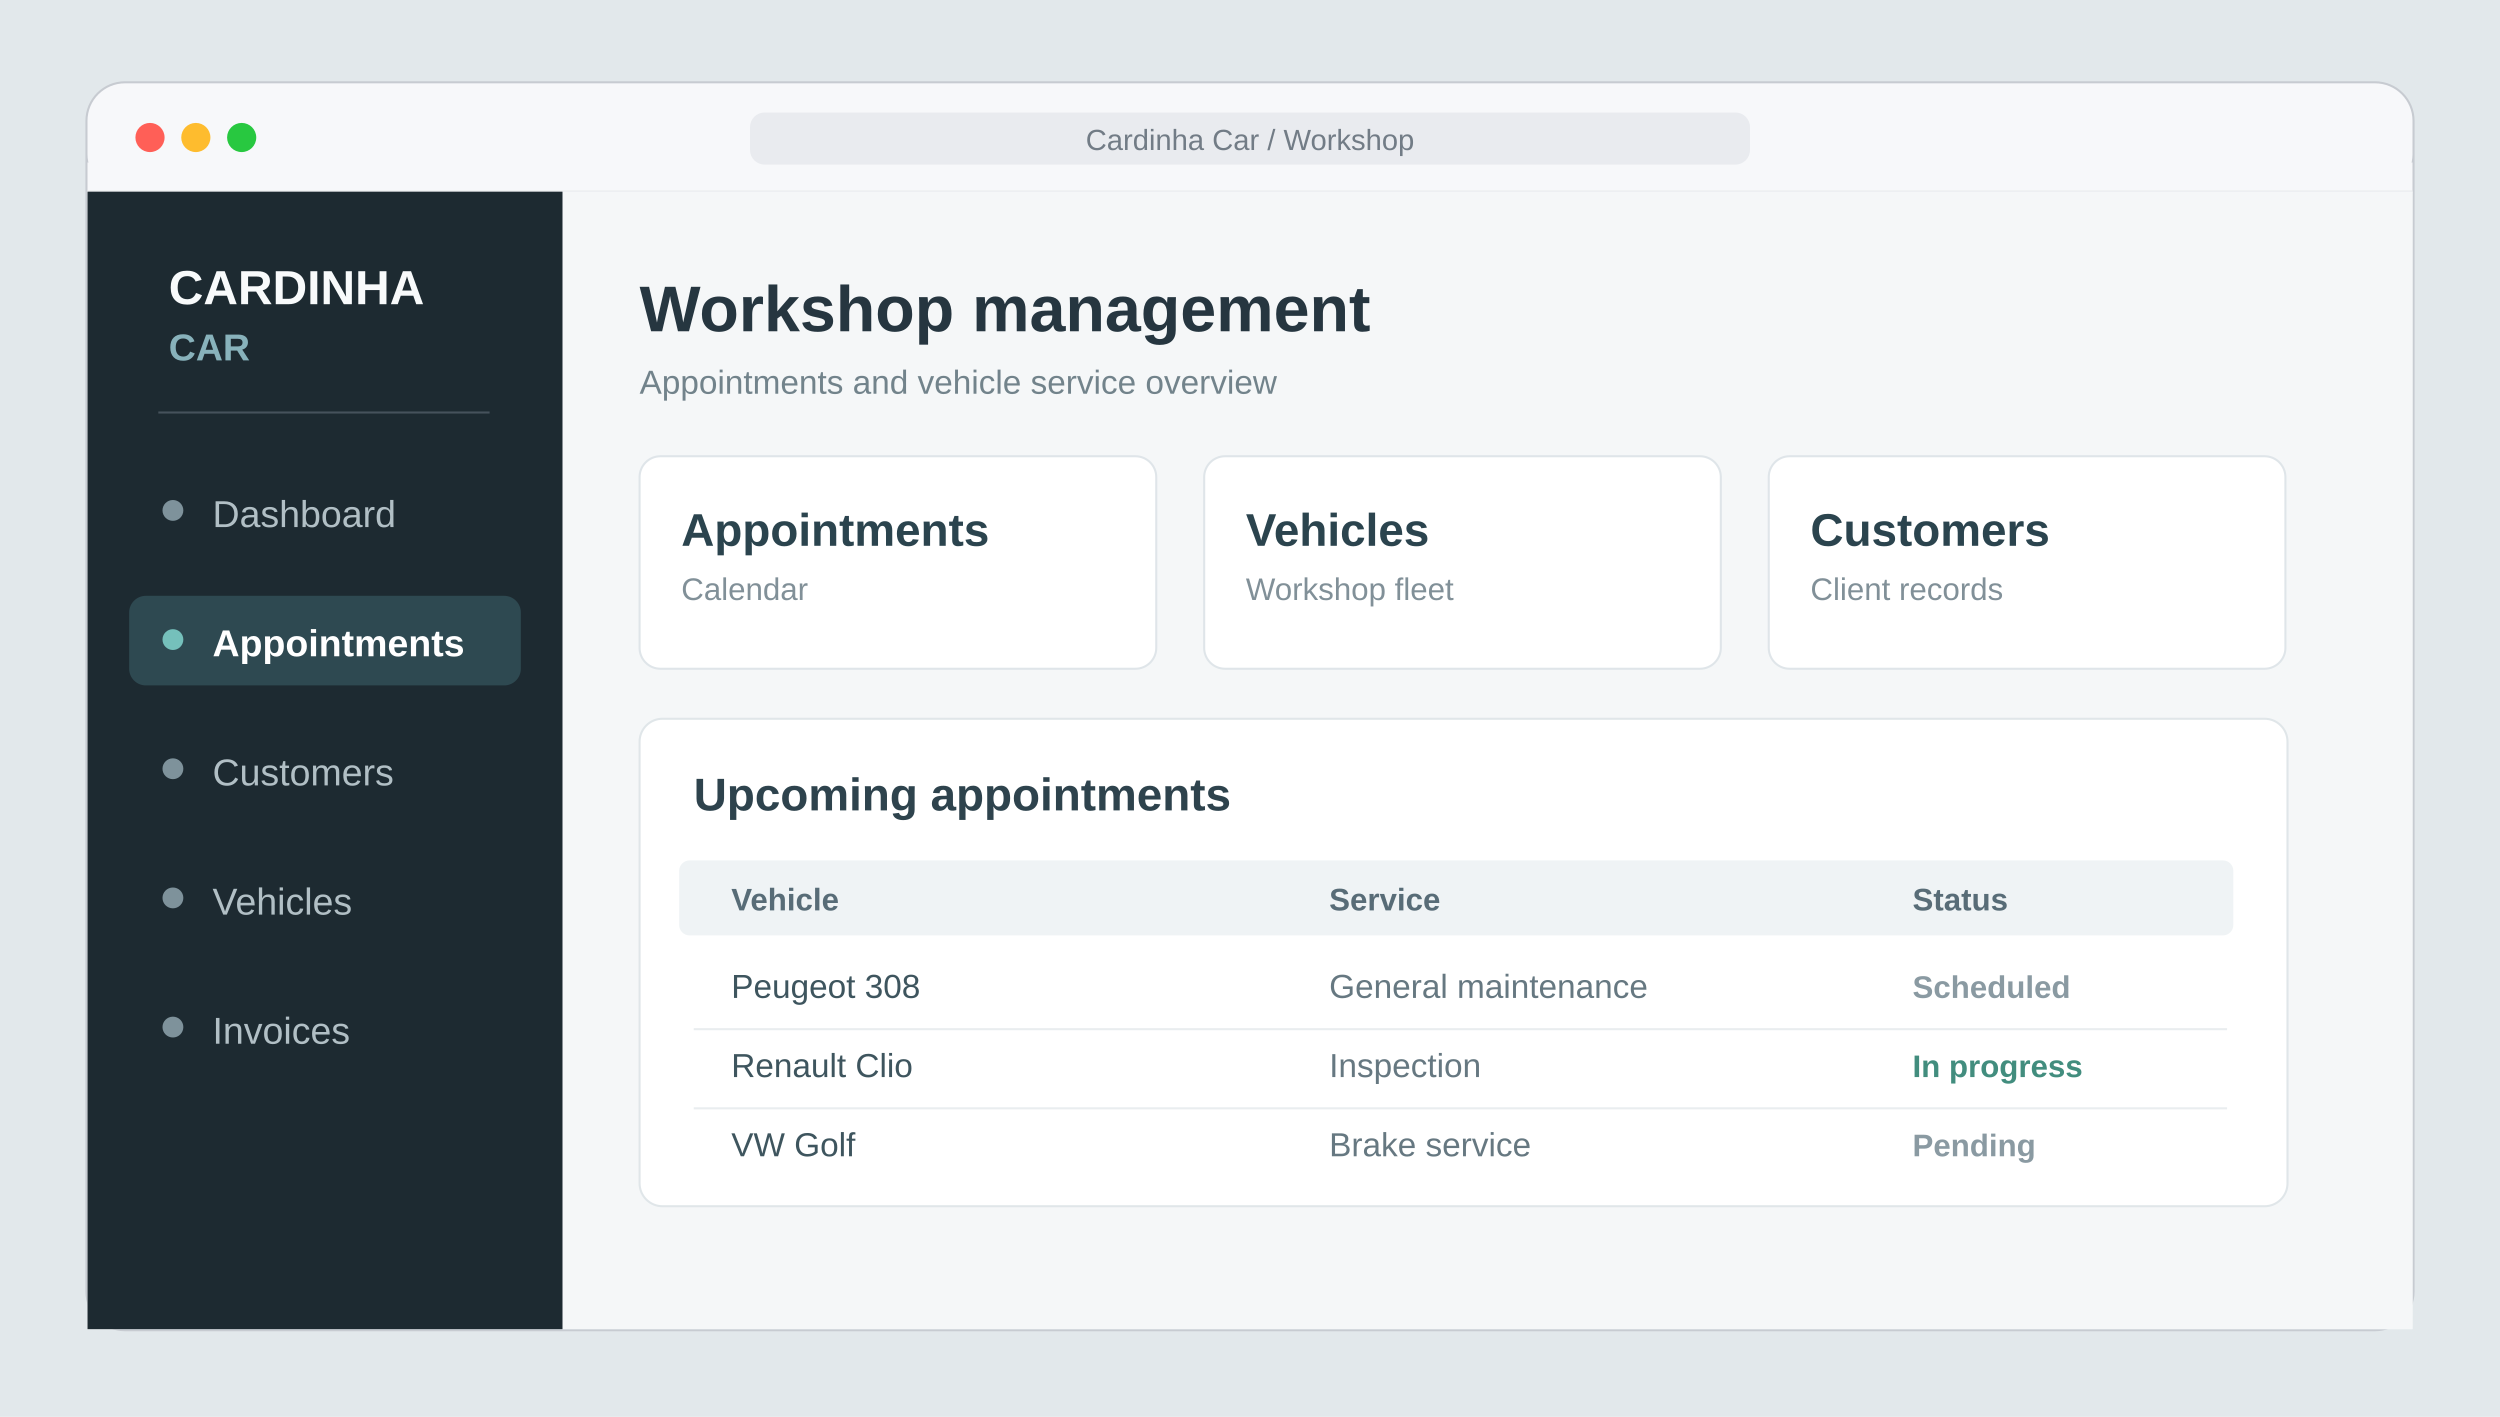
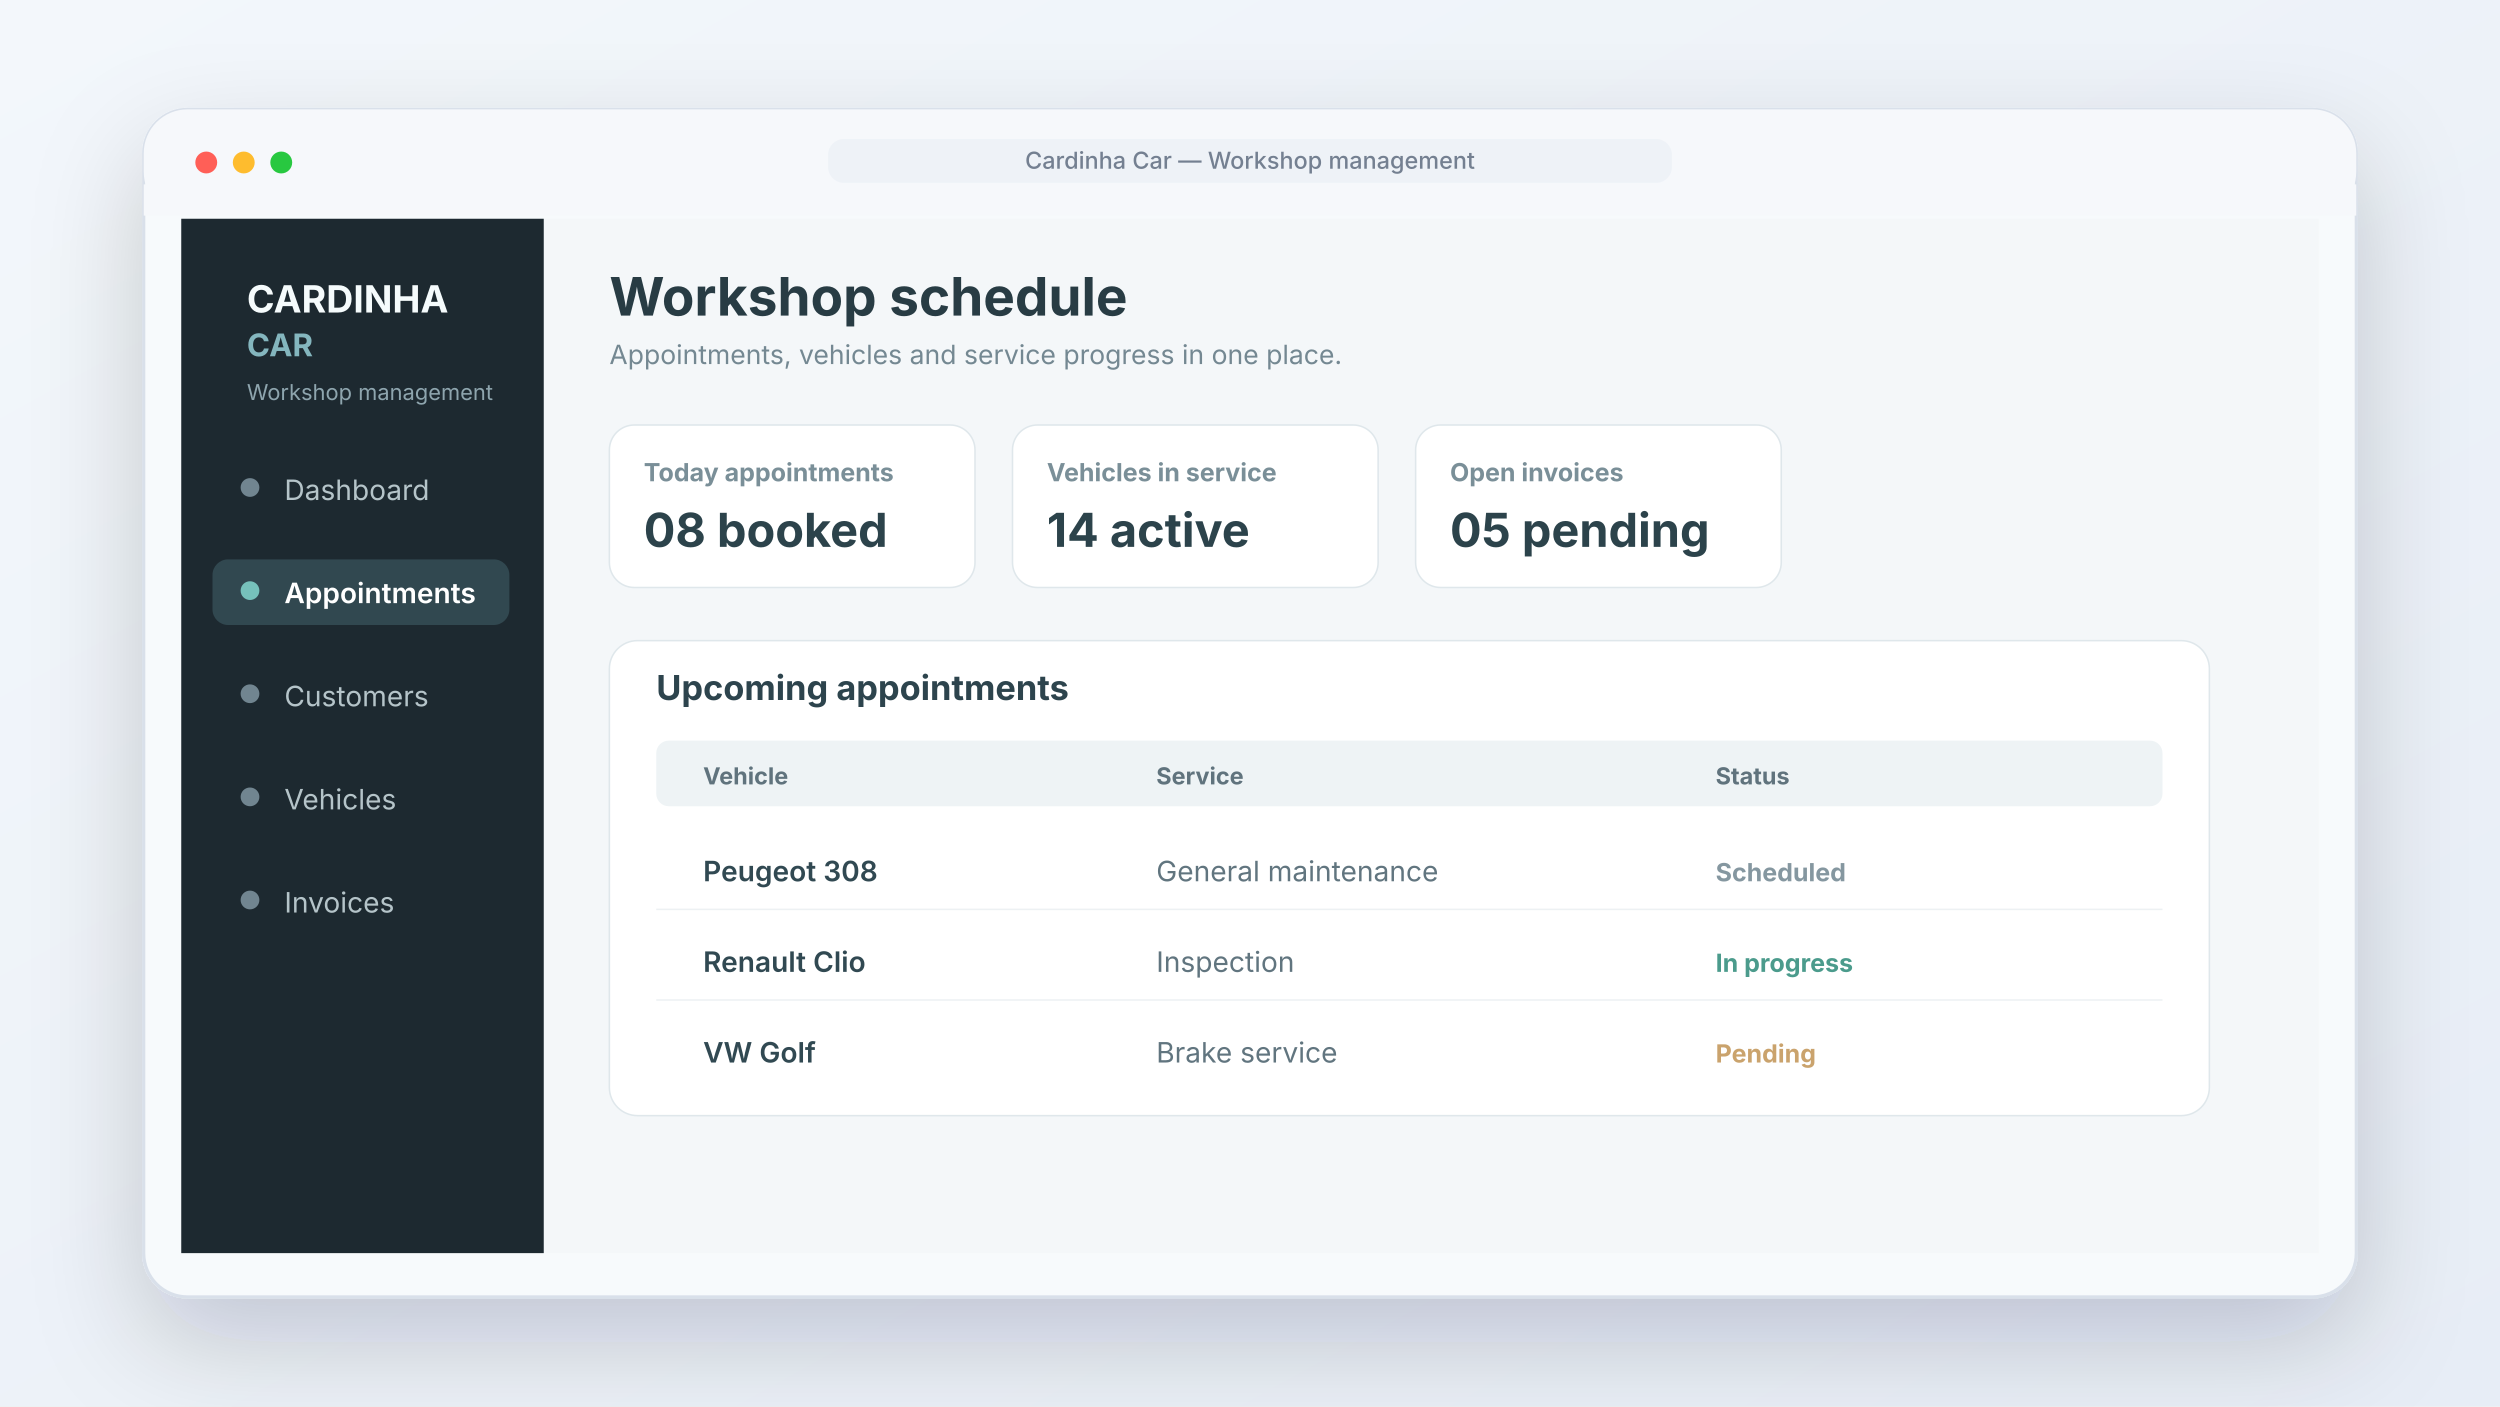
- <svg xmlns="http://www.w3.org/2000/svg" width="1200" height="680" viewBox="0 0 1200 680" role="img">
-   <rect x="0" y="0" width="1200" height="680" rx="0" fill="#e2e8eb" />
-   <rect x="42" y="40" width="1116" height="598" rx="18" fill="#ffffff" stroke="#c7cbd1" stroke-width="2" />
-   <rect x="42" y="40" width="1116" height="52" rx="18" fill="#f7f8fa" />
-   <rect x="42" y="78" width="1116" height="14" rx="0" fill="#f7f8fa" />
-   <line x1="42" y1="92" x2="1158" y2="92" stroke="#e4e6e8" stroke-width="1" />
-   <circle cx="72" cy="66" r="7" fill="#ff5f57" />
-   <circle cx="94" cy="66" r="7" fill="#febc2e" />
-   <circle cx="116" cy="66" r="7" fill="#28c840" />
-   <rect x="360" y="54" width="480" height="25" rx="7" fill="#e9ebef" />
-   <text x="600" y="72" font-family="Arial,Helvetica,sans-serif" font-size="14" font-weight="400" fill="#727c86" text-anchor="middle">Cardinha Car / Workshop</text>
-   <rect x="42" y="92" width="1116" height="546" rx="0" fill="#f4f6f8" />
-   <rect x="42" y="92" width="1116" height="546" rx="0" fill="#f5f7f8" />
-   <rect x="42" y="92" width="228" height="546" rx="0" fill="#1d2a31" />
-   <text x="81" y="146" font-family="Arial,Helvetica,sans-serif" font-size="23" font-weight="700" fill="#f8fafb">CARDINHA</text>
-   <text x="81" y="173" font-family="Arial,Helvetica,sans-serif" font-size="18" font-weight="700" fill="#88b2bb">CAR</text>
-   <line x1="76" y1="198" x2="235" y2="198" stroke="#46525c" stroke-width="1" />
-   <circle cx="83" cy="245" r="5" fill="#7e929b" />
-   <text x="102" y="253" font-family="Arial,Helvetica,sans-serif" font-size="18" font-weight="400" fill="#b1bfc5">Dashboard</text>
-   <rect x="62" y="286" width="188" height="43" rx="8" fill="#2e4951" />
-   <circle cx="83" cy="307" r="5" fill="#75c0bb" />
-   <text x="102" y="315" font-family="Arial,Helvetica,sans-serif" font-size="18" font-weight="700" fill="#fff">Appointments</text>
-   <circle cx="83" cy="369" r="5" fill="#7e929b" />
-   <text x="102" y="377" font-family="Arial,Helvetica,sans-serif" font-size="18" font-weight="400" fill="#b1bfc5">Customers</text>
-   <circle cx="83" cy="431" r="5" fill="#7e929b" />
-   <text x="102" y="439" font-family="Arial,Helvetica,sans-serif" font-size="18" font-weight="400" fill="#b1bfc5">Vehicles</text>
-   <circle cx="83" cy="493" r="5" fill="#7e929b" />
-   <text x="102" y="501" font-family="Arial,Helvetica,sans-serif" font-size="18" font-weight="400" fill="#b1bfc5">Invoices</text>
-   <text x="307" y="159" font-family="Arial,Helvetica,sans-serif" font-size="31" font-weight="700" fill="#263640">Workshop management</text>
-   <text x="307" y="189" font-family="Arial,Helvetica,sans-serif" font-size="16" font-weight="400" fill="#72838b">Appointments and vehicle service overview</text>
-   <rect x="307" y="219" width="248" height="102" rx="10" fill="#ffffff" stroke="#dfe5e9" stroke-width="1" />
-   <text x="327" y="262" font-family="Arial,Helvetica,sans-serif" font-size="22" font-weight="700" fill="#2b444e">Appointments</text>
-   <text x="327" y="288" font-family="Arial,Helvetica,sans-serif" font-size="15" font-weight="400" fill="#819098">Calendar</text>
-   <rect x="578" y="219" width="248" height="102" rx="10" fill="#ffffff" stroke="#dfe5e9" stroke-width="1" />
-   <text x="598" y="262" font-family="Arial,Helvetica,sans-serif" font-size="22" font-weight="700" fill="#2b444e">Vehicles</text>
-   <text x="598" y="288" font-family="Arial,Helvetica,sans-serif" font-size="15" font-weight="400" fill="#819098">Workshop fleet</text>
-   <rect x="849" y="219" width="248" height="102" rx="10" fill="#ffffff" stroke="#dfe5e9" stroke-width="1" />
-   <text x="869" y="262" font-family="Arial,Helvetica,sans-serif" font-size="22" font-weight="700" fill="#2b444e">Customers</text>
-   <text x="869" y="288" font-family="Arial,Helvetica,sans-serif" font-size="15" font-weight="400" fill="#819098">Client records</text>
-   <rect x="307" y="345" width="791" height="234" rx="11" fill="#fff" stroke="#e0e6e9" stroke-width="1" />
-   <text x="333" y="389" font-family="Arial,Helvetica,sans-serif" font-size="22" font-weight="700" fill="#2e434d">Upcoming appointments</text>
-   <rect x="326" y="413" width="746" height="36" rx="5" fill="#eff3f5" />
-   <text x="351" y="437" font-family="Arial,Helvetica,sans-serif" font-size="15" font-weight="700" fill="#586c77">Vehicle</text>
-   <text x="638" y="437" font-family="Arial,Helvetica,sans-serif" font-size="15" font-weight="700" fill="#586c77">Service</text>
-   <text x="918" y="437" font-family="Arial,Helvetica,sans-serif" font-size="15" font-weight="700" fill="#586c77">Status</text>
-   <text x="351" y="479" font-family="Arial,Helvetica,sans-serif" font-size="16" font-weight="400" fill="#3e555e">Peugeot 308</text>
-   <text x="638" y="479" font-family="Arial,Helvetica,sans-serif" font-size="16" font-weight="400" fill="#667881">General maintenance</text>
-   <text x="918" y="479" font-family="Arial,Helvetica,sans-serif" font-size="15" font-weight="600" fill="#8a9aa2">Scheduled</text>
-   <line x1="333" y1="494" x2="1069" y2="494" stroke="#e9edef" stroke-width="1" />
-   <text x="351" y="517" font-family="Arial,Helvetica,sans-serif" font-size="16" font-weight="400" fill="#3e555e">Renault Clio</text>
-   <text x="638" y="517" font-family="Arial,Helvetica,sans-serif" font-size="16" font-weight="400" fill="#667881">Inspection</text>
-   <text x="918" y="517" font-family="Arial,Helvetica,sans-serif" font-size="15" font-weight="600" fill="#428d7e">In progress</text>
-   <line x1="333" y1="532" x2="1069" y2="532" stroke="#e9edef" stroke-width="1" />
-   <text x="351" y="555" font-family="Arial,Helvetica,sans-serif" font-size="16" font-weight="400" fill="#3e555e">VW Golf</text>
-   <text x="638" y="555" font-family="Arial,Helvetica,sans-serif" font-size="16" font-weight="400" fill="#667881">Brake service</text>
-   <text x="918" y="555" font-family="Arial,Helvetica,sans-serif" font-size="15" font-weight="600" fill="#8a9aa2">Pending</text>
+ <svg xmlns="http://www.w3.org/2000/svg" width="1600" height="900" viewBox="0 0 1600 900">
+   <defs>
+     <linearGradient id="pageBg" x1="0" y1="0" x2="1" y2="1">
+       <stop offset="0%" stop-color="#f3f7fb" />
+       <stop offset="100%" stop-color="#e7edf6" />
+     </linearGradient>
+     <filter id="shadow" x="-20%" y="-20%" width="140%" height="140%">
+       <feDropShadow dx="0" dy="28" stdDeviation="34" flood-color="#121826" flood-opacity="0.18" />
+     </filter>
+     <filter id="smallShadow" x="-20%" y="-20%" width="140%" height="140%">
+       <feDropShadow dx="0" dy="10" stdDeviation="14" flood-color="#111827" flood-opacity="0.12" />
+     </filter>
+   </defs>
+   <rect x="0" y="0" width="1600" height="900" rx="0" fill="url(#pageBg)" />
+   <g filter="url(#shadow)">
+     <rect x="92" y="70" width="1416" height="760" rx="28" fill="#f7fafc" stroke="#d9e0ea" stroke-width="2" />
+     <rect x="92" y="70" width="1416" height="68" rx="28" fill="#f6f8fb" />
+     <rect x="92" y="118" width="1416" height="20" rx="0" fill="#f6f8fb" />
+   </g>
+   <circle cx="132" cy="104" r="7" fill="#ff5f57" />
+   <circle cx="156" cy="104" r="7" fill="#febc2e" />
+   <circle cx="180" cy="104" r="7" fill="#28c840" />
+   <rect x="530" y="89" width="540" height="28" rx="10" fill="#eef2f7" />
+   <text x="800" y="108" font-family="Inter,Segoe UI,Arial,sans-serif" font-size="15" font-weight="500" fill="#748091" text-anchor="middle">Cardinha Car — Workshop management</text>
+   <rect x="116" y="140" width="1368" height="662" rx="0" fill="#f4f7f9" />
+   <rect x="116" y="140" width="232" height="662" rx="0" fill="#1d2930" />
+   <text x="158" y="200" font-family="Inter,Segoe UI,Arial,sans-serif" font-size="24" font-weight="700" fill="#f5fbfc" text-anchor="start">CARDINHA</text>
+   <text x="158" y="228" font-family="Inter,Segoe UI,Arial,sans-serif" font-size="20" font-weight="700" fill="#84b6be" text-anchor="start">CAR</text>
+   <text x="158" y="256" font-family="Inter,Segoe UI,Arial,sans-serif" font-size="14" font-weight="400" fill="#8ea5ae" text-anchor="start">Workshop management</text>
+   <circle cx="160" cy="312" r="6" fill="#718590" />
+   <text x="182" y="320" font-family="Inter,Segoe UI,Arial,sans-serif" font-size="18" font-weight="400" fill="#b5c4c9" text-anchor="start">Dashboard</text>
+   <rect x="136" y="358" width="190" height="42" rx="10" fill="#314850" />
+   <circle cx="160" cy="378" r="6" fill="#76c1bb" />
+   <text x="182" y="386" font-family="Inter,Segoe UI,Arial,sans-serif" font-size="18" font-weight="600" fill="#ffffff" text-anchor="start">Appointments</text>
+   <circle cx="160" cy="444" r="6" fill="#718590" />
+   <text x="182" y="452" font-family="Inter,Segoe UI,Arial,sans-serif" font-size="18" font-weight="400" fill="#b5c4c9" text-anchor="start">Customers</text>
+   <circle cx="160" cy="510" r="6" fill="#718590" />
+   <text x="182" y="518" font-family="Inter,Segoe UI,Arial,sans-serif" font-size="18" font-weight="400" fill="#b5c4c9" text-anchor="start">Vehicles</text>
+   <circle cx="160" cy="576" r="6" fill="#718590" />
+   <text x="182" y="584" font-family="Inter,Segoe UI,Arial,sans-serif" font-size="18" font-weight="400" fill="#b5c4c9" text-anchor="start">Invoices</text>
+   <text x="390" y="202" font-family="Inter,Segoe UI,Arial,sans-serif" font-size="34" font-weight="700" fill="#283c44" text-anchor="start">Workshop schedule</text>
+   <text x="390" y="233" font-family="Inter,Segoe UI,Arial,sans-serif" font-size="17" font-weight="400" fill="#748892" text-anchor="start">Appointments, vehicles and service progress in one place.</text>
+   <rect x="390" y="272" width="234" height="104" rx="16" fill="#ffffff" stroke="#dfe7eb" stroke-width="1" />
+   <text x="412" y="308" font-family="Inter,Segoe UI,Arial,sans-serif" font-size="16" font-weight="700" fill="#7a8f98" text-anchor="start">Today appointments</text>
+   <text x="412" y="350" font-family="Inter,Segoe UI,Arial,sans-serif" font-size="30" font-weight="700" fill="#2c434b" text-anchor="start">08 booked</text>
+   <rect x="648" y="272" width="234" height="104" rx="16" fill="#ffffff" stroke="#dfe7eb" stroke-width="1" />
+   <text x="670" y="308" font-family="Inter,Segoe UI,Arial,sans-serif" font-size="16" font-weight="700" fill="#7a8f98" text-anchor="start">Vehicles in service</text>
+   <text x="670" y="350" font-family="Inter,Segoe UI,Arial,sans-serif" font-size="30" font-weight="700" fill="#2c434b" text-anchor="start">14 active</text>
+   <rect x="906" y="272" width="234" height="104" rx="16" fill="#ffffff" stroke="#dfe7eb" stroke-width="1" />
+   <text x="928" y="308" font-family="Inter,Segoe UI,Arial,sans-serif" font-size="16" font-weight="700" fill="#7a8f98" text-anchor="start">Open invoices</text>
+   <text x="928" y="350" font-family="Inter,Segoe UI,Arial,sans-serif" font-size="30" font-weight="700" fill="#2c434b" text-anchor="start">05 pending</text>
+   <rect x="390" y="410" width="1024" height="304" rx="18" fill="#ffffff" stroke="#dfe7eb" stroke-width="1" />
+   <text x="420" y="448" font-family="Inter,Segoe UI,Arial,sans-serif" font-size="22" font-weight="700" fill="#2d444d" text-anchor="start">Upcoming appointments</text>
+   <rect x="420" y="474" width="964" height="42" rx="8" fill="#eef3f5" />
+   <text x="450" y="502" font-family="Inter,Segoe UI,Arial,sans-serif" font-size="15" font-weight="700" fill="#60737d" text-anchor="start">Vehicle</text>
+   <text x="740" y="502" font-family="Inter,Segoe UI,Arial,sans-serif" font-size="15" font-weight="700" fill="#60737d" text-anchor="start">Service</text>
+   <text x="1098" y="502" font-family="Inter,Segoe UI,Arial,sans-serif" font-size="15" font-weight="700" fill="#60737d" text-anchor="start">Status</text>
+   <text x="450" y="564" font-family="Inter,Segoe UI,Arial,sans-serif" font-size="18" font-weight="600" fill="#314952" text-anchor="start">Peugeot 308</text>
+   <text x="740" y="564" font-family="Inter,Segoe UI,Arial,sans-serif" font-size="18" font-weight="400" fill="#61757f" text-anchor="start">General maintenance</text>
+   <text x="1098" y="564" font-family="Inter,Segoe UI,Arial,sans-serif" font-size="16" font-weight="700" fill="#8597a0" text-anchor="start">Scheduled</text>
+   <line x1="420" y1="582" x2="1384" y2="582" stroke="#edf1f3" stroke-width="1" />
+   <text x="450" y="622" font-family="Inter,Segoe UI,Arial,sans-serif" font-size="18" font-weight="600" fill="#314952" text-anchor="start">Renault Clio</text>
+   <text x="740" y="622" font-family="Inter,Segoe UI,Arial,sans-serif" font-size="18" font-weight="400" fill="#61757f" text-anchor="start">Inspection</text>
+   <text x="1098" y="622" font-family="Inter,Segoe UI,Arial,sans-serif" font-size="16" font-weight="700" fill="#4b9b8c" text-anchor="start">In progress</text>
+   <line x1="420" y1="640" x2="1384" y2="640" stroke="#edf1f3" stroke-width="1" />
+   <text x="450" y="680" font-family="Inter,Segoe UI,Arial,sans-serif" font-size="18" font-weight="600" fill="#314952" text-anchor="start">VW Golf</text>
+   <text x="740" y="680" font-family="Inter,Segoe UI,Arial,sans-serif" font-size="18" font-weight="400" fill="#61757f" text-anchor="start">Brake service</text>
+   <text x="1098" y="680" font-family="Inter,Segoe UI,Arial,sans-serif" font-size="16" font-weight="700" fill="#caa36d" text-anchor="start">Pending</text>
</svg>
